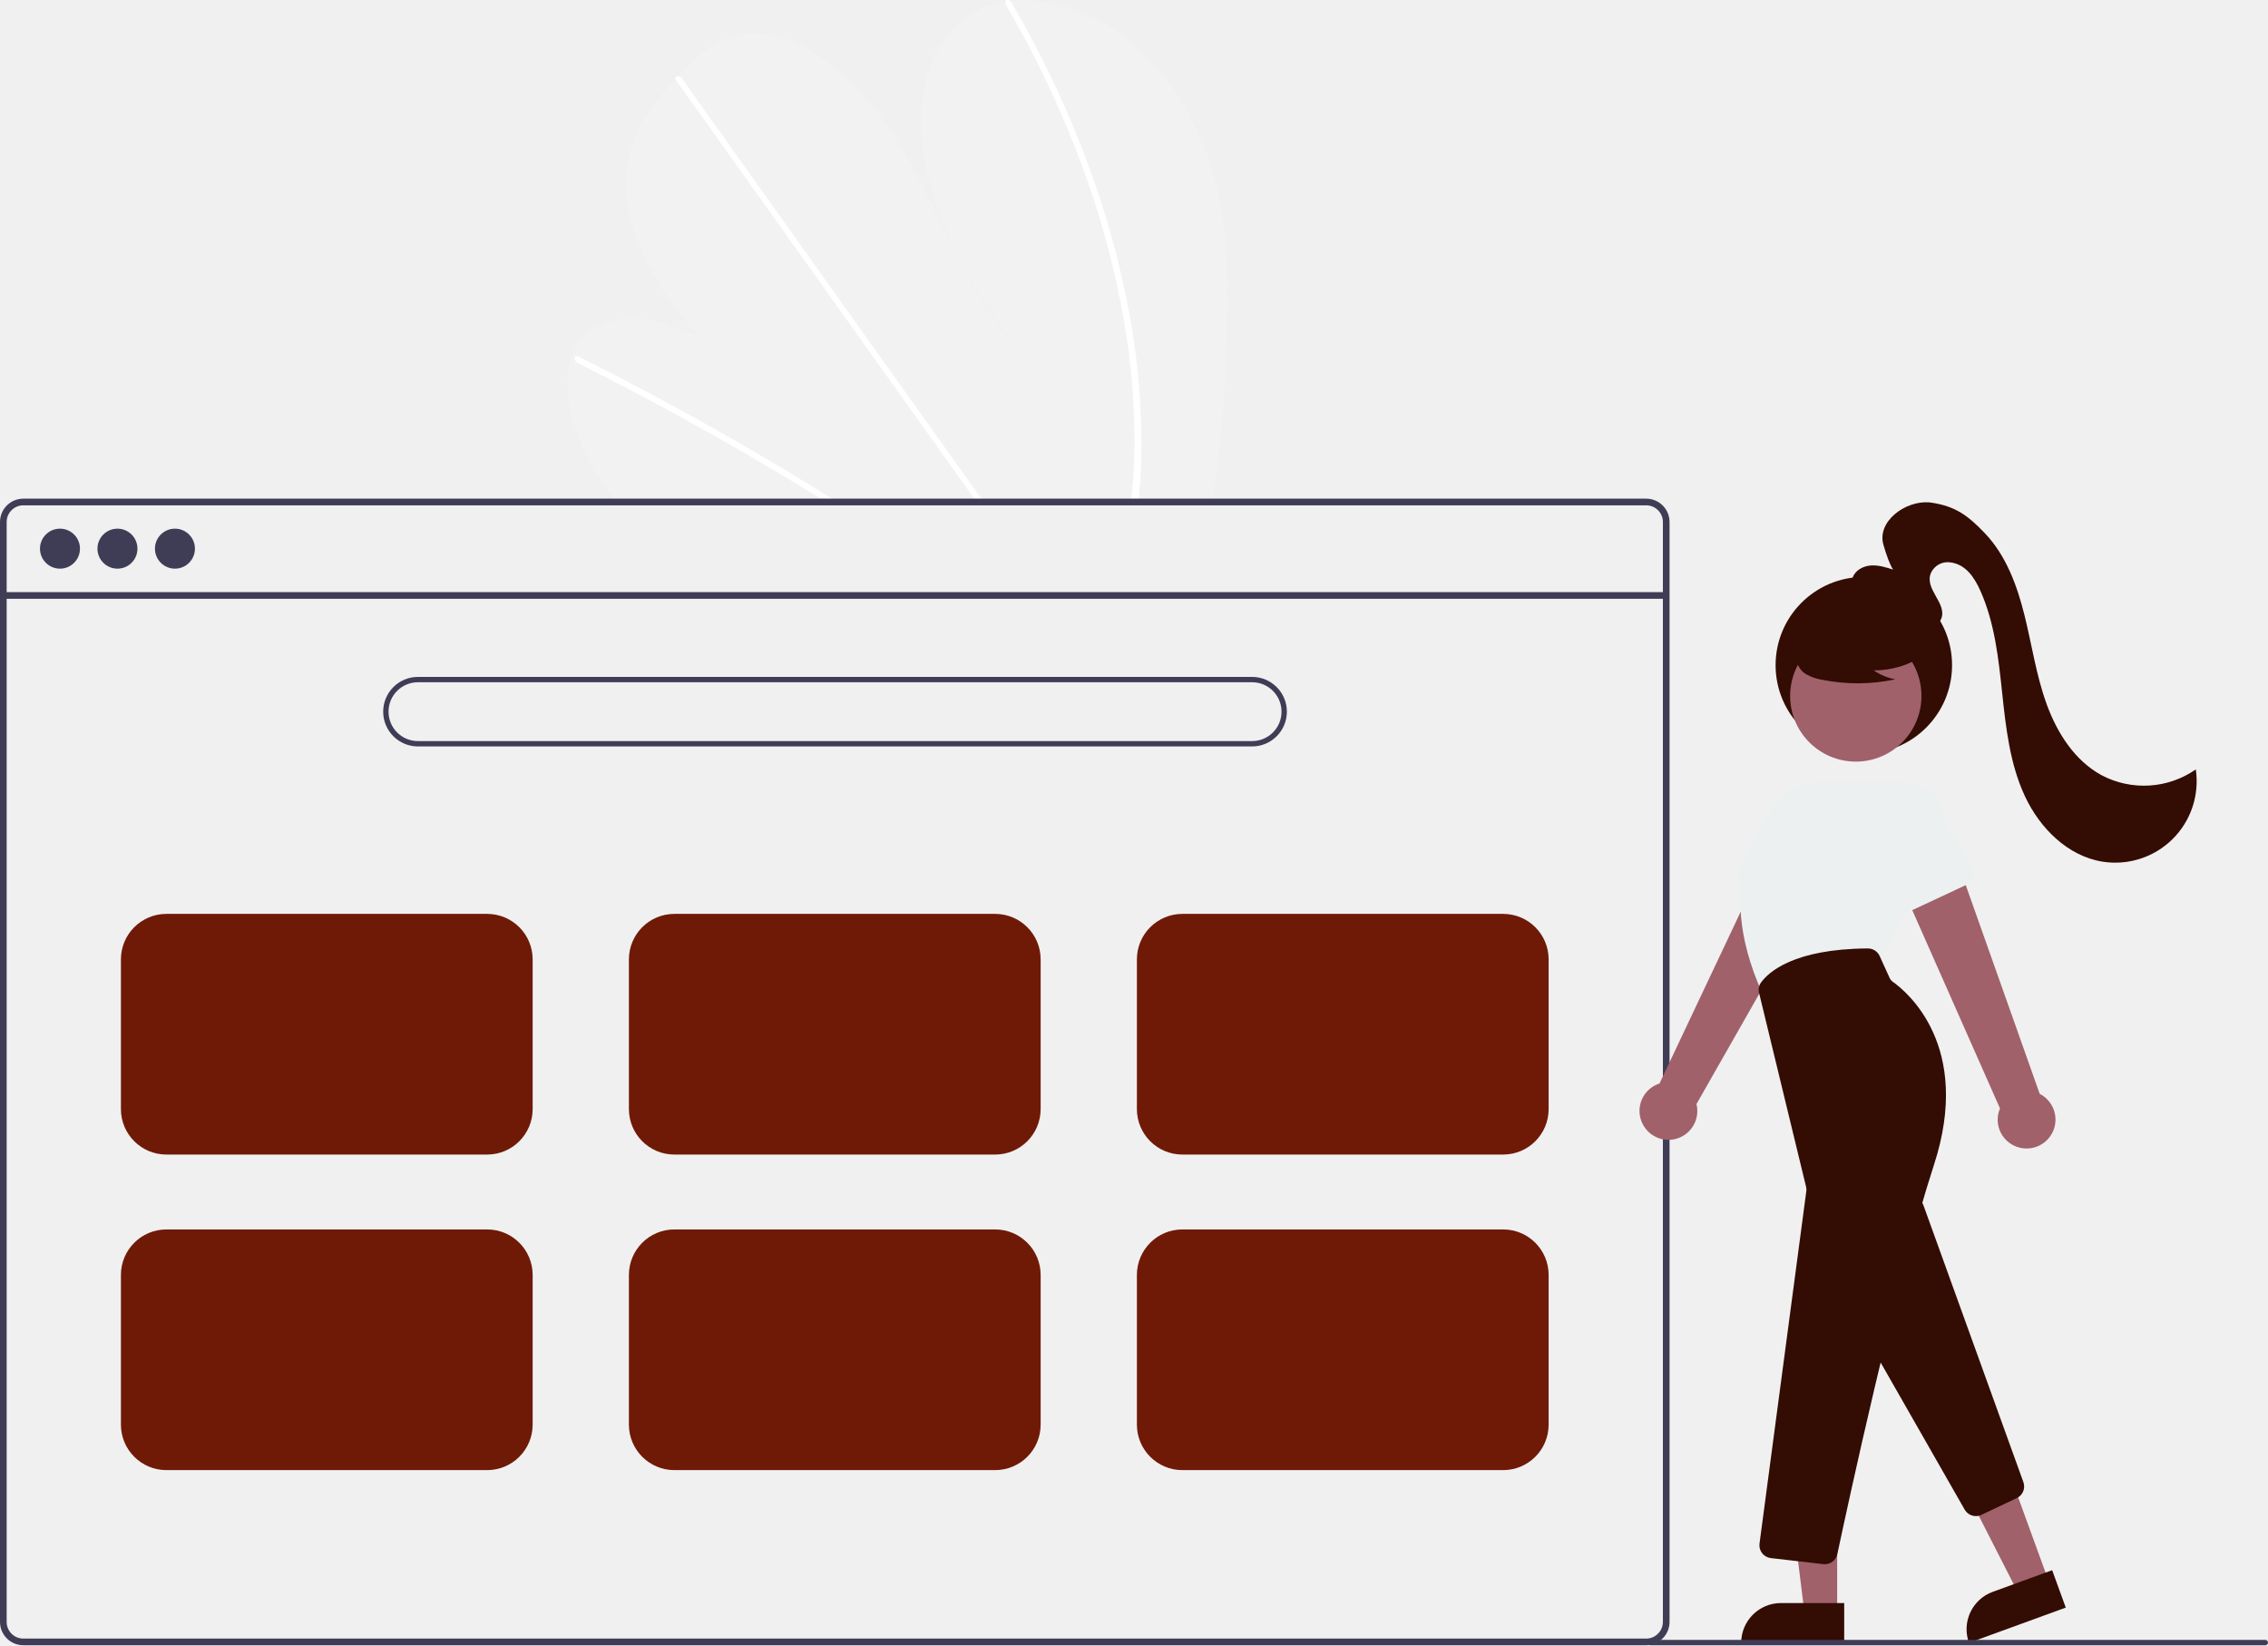
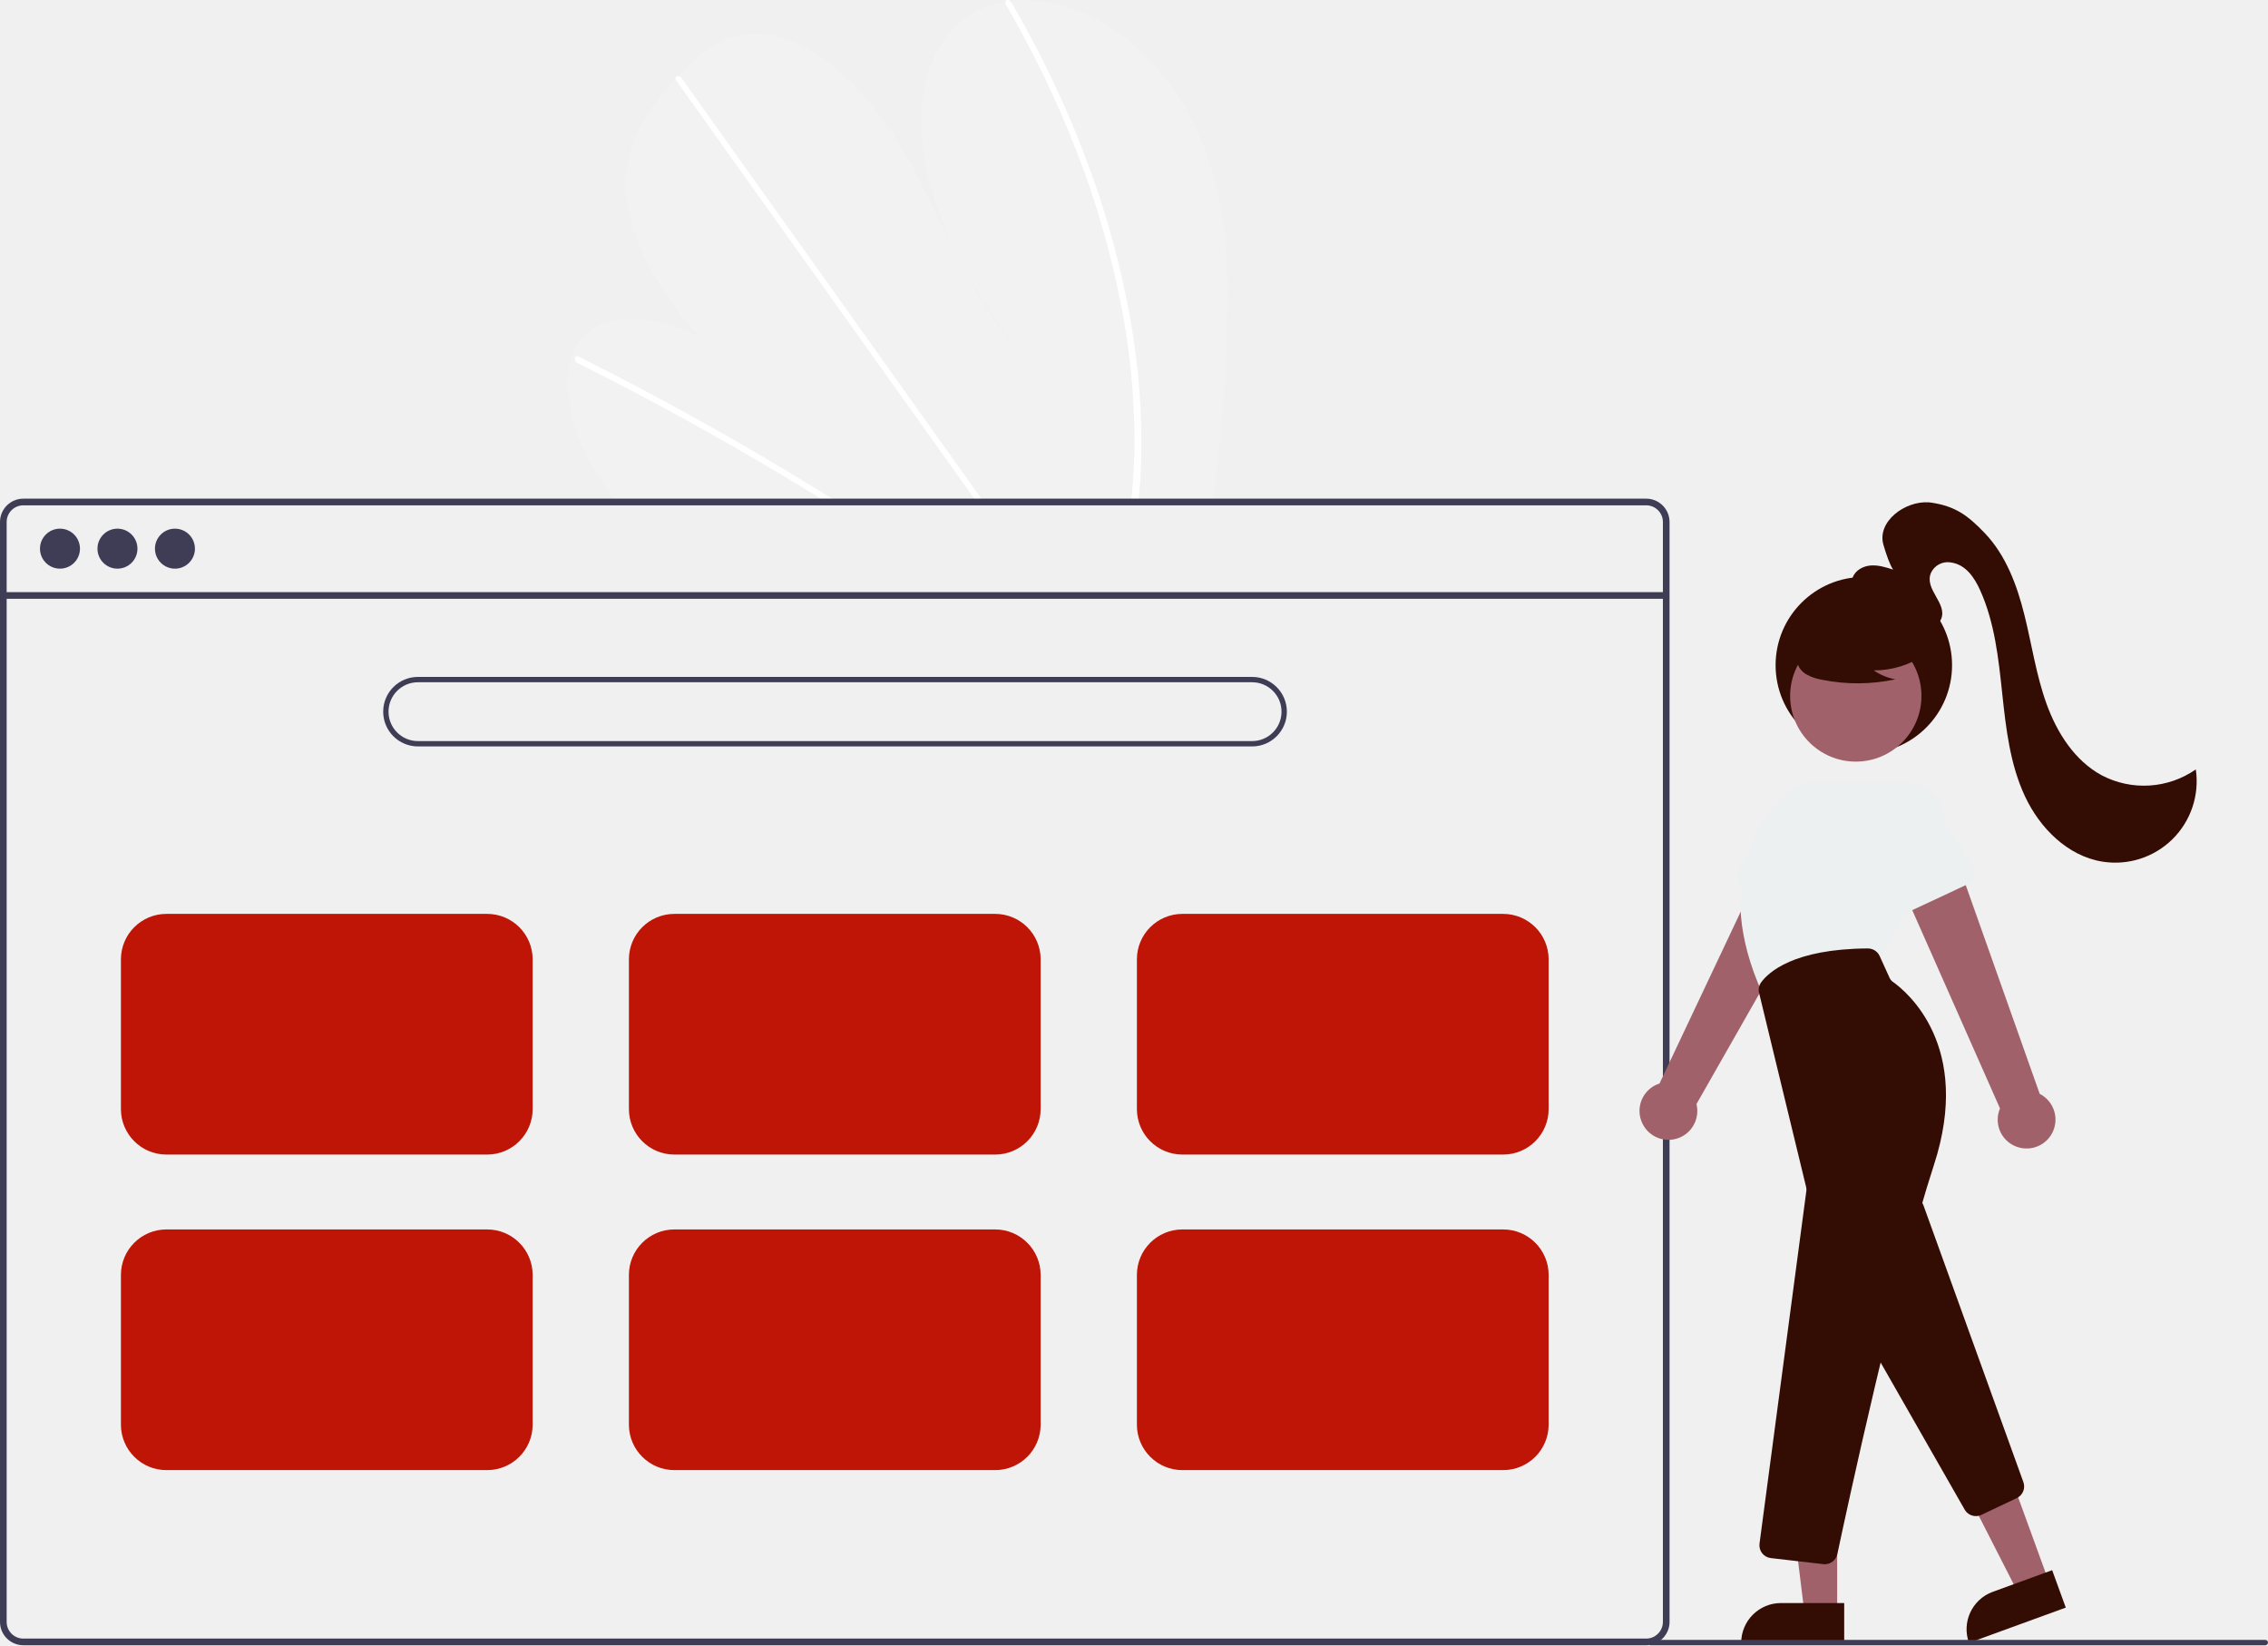
<svg xmlns="http://www.w3.org/2000/svg" data-name="Layer 1" width="848.284" height="615.234" viewBox="0 0 848.284 615.234">
  <path d="M634.899,256.958a554.592,554.592,0,0,1-5.228,71.262c-.115.829-.239,1.659-.354,2.488L406.04,329.46c-.656-.824-1.301-1.657-1.926-2.501-2.085-2.792-4.038-5.663-5.832-8.633-8.62-14.308-12.567-31.061-8.612-42.619l.071-.18a20.281,20.281,0,0,1,3.958-6.878c9.017-10.15,27.248-8.458,43.792-.265-14.839-16.243-26.655-36.739-27.553-55.035-.88-17.845,8.451-30.593,18.572-41.427.332-.358.664-.706.996-1.054.161-.179.332-.348.493-.527,7.896-8.256,17.102-16.395,30.427-15.41,14.614,1.082,30.816,13.322,42.177,27.586,11.36,14.254,18.91,30.446,26.562,46.249,7.662,15.793,15.951,31.99,28.246,45.489C540.758,253.192,527.332,229.226,522.372,205.918s-.595-45.694,14.247-56.671a34.713,34.713,0,0,1,15.205-6.135c.64-.106,1.291-.193,1.951-.269,13.739-1.563,30.143,3.188,44.1,14.547,15.37,12.506,26.027,31.046,31.329,48.646C634.505,223.635,635.07,240.578,634.899,256.958Z" transform="translate(-175.858 -142.383)" fill="#f2f2f2" />
  <path d="M488.818,329.923l-4.269-.024q-2.033-1.271-4.086-2.513c-.847-.535-1.704-1.05-2.562-1.574q-21.243-12.974-42.751-24.889Q413.661,288.997,391.956,278.171a1.789,1.789,0,0,1-1.029-2.046.515.515,0,0,1,.071-.15c.202-.379.653-.536,1.311-.213,1.775.89,3.56,1.78,5.335,2.69q21.764,11.012,43.342,23.123,21.563,12.106,42.879,25.28c.299.182.598.373.897.555C486.118,328.247,487.463,329.085,488.818,329.923Z" transform="translate(-175.858 -142.383)" fill="#fff" />
  <path d="M543.868,330.23l-2.64-.015c-.595-.833-1.181-1.667-1.776-2.5q-20.985-29.428-41.962-58.855-34.351-48.178-68.682-96.355a1.7,1.7,0,0,1-.297-.582c-.196-.711.327-1.128.996-1.054a2.006,2.006,0,0,1,1.395.888q19.259,27.018,38.509,54.016,34.173,47.937,68.336,95.863c1.449,2.028,2.897,4.066,4.346,6.094C542.687,328.564,543.282,329.397,543.868,330.23Z" transform="translate(-175.858 -142.383)" fill="#fff" />
  <path d="M602.684,314.899c-.135,4.449-.429,8.828-.814,13.166q-.112,1.244-.224,2.489l-2.77-.015c.085-.829.169-1.659.244-2.489.585-6.267,1.001-12.605,1.057-19.114a266.656,266.656,0,0,0-5.25-53.75,334.665,334.665,0,0,0-16.259-55.842A383.492,383.492,0,0,0,552.068,144.093a1.476,1.476,0,0,1-.245-.981c.114-.789,1.165-1.024,1.951-.269a2.293,2.293,0,0,1,.397.502q1.917,3.296,3.763,6.611a383.228,383.228,0,0,1,25.461,55.443,333.081,333.081,0,0,1,15.157,55.926A263.074,263.074,0,0,1,602.684,314.899Z" transform="translate(-175.858 -142.383)" fill="#fff" />
  <path d="M791.578,328.857h-607a8.728,8.728,0,0,0-8.72,8.72v411.32a8.728,8.728,0,0,0,8.72,8.72h607a8.712,8.712,0,0,0,6.63-3.06,2.043,2.043,0,0,0,.19-.24,8.166,8.166,0,0,0,1.25-2.11,8.507,8.507,0,0,0,.66-3.31V337.577A8.73,8.73,0,0,0,791.578,328.857Zm6.24,420.04a6.175,6.175,0,0,1-1.03,3.42,6.446,6.446,0,0,1-2.36,2.12,6.184,6.184,0,0,1-2.85.69h-607a6.238,6.238,0,0,1-6.23-6.23V337.577a6.238,6.238,0,0,1,6.23-6.23h607a6.239,6.239,0,0,1,6.24,6.23Z" transform="translate(-175.858 -142.383)" fill="#3f3d56" />
  <rect x="1.243" y="221.423" width="621.957" height="2.493" fill="#3f3d56" />
  <circle cx="22.432" cy="205.17" r="7.478" fill="#3f3d56" />
  <circle cx="43.932" cy="205.17" r="7.478" fill="#3f3d56" />
  <circle cx="65.433" cy="205.17" r="7.478" fill="#3f3d56" />
  <path d="M644.177,421.509h-312a13,13,0,0,1,0-26h312a13,13,0,0,1,0,26Zm-312-24a11,11,0,0,0,0,22h312a11,11,0,0,0,0-22Z" transform="translate(-175.858 -142.383)" fill="#3f3d56" />
-   <path d="M358.083,574.127h-120a17.019,17.019,0,0,1-17-17v-56a17.019,17.019,0,0,1,17-17h120a17.019,17.019,0,0,1,17,17v56A17.019,17.019,0,0,1,358.083,574.127Z" transform="translate(-175.858 -142.383)" fill="#6F1A07" />
-   <path d="M548.083,574.127h-120a17.019,17.019,0,0,1-17-17v-56a17.019,17.019,0,0,1,17-17h120a17.019,17.019,0,0,1,17,17v56A17.019,17.019,0,0,1,548.083,574.127Z" transform="translate(-175.858 -142.383)" fill="#6F1A07" />
-   <path d="M738.083,574.127h-120a17.019,17.019,0,0,1-17-17v-56a17.019,17.019,0,0,1,17-17h120a17.019,17.019,0,0,1,17,17v56A17.019,17.019,0,0,1,738.083,574.127Z" transform="translate(-175.858 -142.383)" fill="#6F1A07" />
-   <path d="M358.083,692.127h-120a17.019,17.019,0,0,1-17-17v-56a17.019,17.019,0,0,1,17-17h120a17.019,17.019,0,0,1,17,17v56A17.019,17.019,0,0,1,358.083,692.127Z" transform="translate(-175.858 -142.383)" fill="#6F1A07" />
-   <path d="M548.083,692.127h-120a17.019,17.019,0,0,1-17-17v-56a17.019,17.019,0,0,1,17-17h120a17.019,17.019,0,0,1,17,17v56A17.019,17.019,0,0,1,548.083,692.127Z" transform="translate(-175.858 -142.383)" fill="#6F1A07" />
-   <path d="M738.083,692.127h-120a17.019,17.019,0,0,1-17-17v-56a17.019,17.019,0,0,1,17-17h120a17.019,17.019,0,0,1,17,17v56A17.019,17.019,0,0,1,738.083,692.127Z" transform="translate(-175.858 -142.383)" fill="#6F1A07" />
+   <path d="M358.083,574.127h-120a17.019,17.019,0,0,1-17-17v-56a17.019,17.019,0,0,1,17-17h120a17.019,17.019,0,0,1,17,17v56A17.019,17.019,0,0,1,358.083,574.127Z" transform="translate(-175.858 -142.383)" fill="#bf1506" />
+   <path d="M548.083,574.127h-120a17.019,17.019,0,0,1-17-17v-56a17.019,17.019,0,0,1,17-17h120a17.019,17.019,0,0,1,17,17v56A17.019,17.019,0,0,1,548.083,574.127Z" transform="translate(-175.858 -142.383)" fill="#bf1506" />
+   <path d="M738.083,574.127h-120a17.019,17.019,0,0,1-17-17v-56a17.019,17.019,0,0,1,17-17h120a17.019,17.019,0,0,1,17,17v56A17.019,17.019,0,0,1,738.083,574.127Z" transform="translate(-175.858 -142.383)" fill="#bf1506" />
+   <path d="M358.083,692.127h-120a17.019,17.019,0,0,1-17-17v-56a17.019,17.019,0,0,1,17-17h120a17.019,17.019,0,0,1,17,17v56A17.019,17.019,0,0,1,358.083,692.127Z" transform="translate(-175.858 -142.383)" fill="#bf1506" />
+   <path d="M548.083,692.127h-120a17.019,17.019,0,0,1-17-17v-56a17.019,17.019,0,0,1,17-17h120a17.019,17.019,0,0,1,17,17v56A17.019,17.019,0,0,1,548.083,692.127Z" transform="translate(-175.858 -142.383)" fill="#bf1506" />
+   <path d="M738.083,692.127h-120a17.019,17.019,0,0,1-17-17v-56a17.019,17.019,0,0,1,17-17h120a17.019,17.019,0,0,1,17,17v56A17.019,17.019,0,0,1,738.083,692.127Z" transform="translate(-175.858 -142.383)" fill="#bf1506" />
  <circle cx="697.115" cy="248.744" r="33" fill="#330c03" />
  <path d="M790.301,562.796a10.743,10.743,0,0,1,6.253-15.24l41.816-88.459,19.128,13.413-47.119,82.735a10.801,10.801,0,0,1-20.078,7.551Z" transform="translate(-175.858 -142.383)" fill="#a0616a" />
  <path d="M826.133,470.841a4.812,4.812,0,0,1,.552-3.973l13.001-20.382a13.377,13.377,0,0,1,24.456,10.85l-6.549,23.353a4.817,4.817,0,0,1-6.604,3.096L828.78,473.855A4.811,4.811,0,0,1,826.133,470.841Z" transform="translate(-175.858 -142.383)" fill="#ECF0F1" />
  <path d="M931.348,571.566a10.743,10.743,0,0,1-7.445-14.694l-39.602-89.472,22.655-5.706,31.804,89.742a10.801,10.801,0,0,1-7.412,20.13Z" transform="translate(-175.858 -142.383)" fill="#a0616a" />
  <polygon points="766.285 591.358 754.765 595.553 733.105 553.115 750.107 546.924 766.285 591.358" fill="#a0616a" />
  <path d="M923.479,735.693H947.123a0,0,0,0,1,0,0v14.887a0,0,0,0,1,0,0H908.592a0,0,0,0,1,0,0v0A14.887,14.887,0,0,1,923.479,735.693Z" transform="translate(-374.1125 219.9076) rotate(-20.00652)" fill="#330c03" />
  <path d="M910.695,706.898l-43.887-76.802a4.822,4.822,0,0,1,.052-4.868l19.762-32.937a4.817,4.817,0,0,1,8.661.841l37.364,103.468a4.799,4.799,0,0,1-2.469,5.99l-13.239,6.271a4.774,4.774,0,0,1-2.044.459A4.84,4.84,0,0,1,910.695,706.898Z" transform="translate(-175.858 -142.383)" fill="#330c03" />
  <circle cx="694.111" cy="260.239" r="24.561" fill="#a0616a" />
  <path d="M835.034,513.874c-19.342-42.889.157-66.859,9.439-75.173a14.557,14.557,0,0,1,9.73-3.721h34.599a14.576,14.576,0,0,1,13.038,21.095l-23.13,46.259-43.488,11.96Z" transform="translate(-175.858 -142.383)" fill="#ECF0F1" />
  <path d="M885.651,483.434a4.812,4.812,0,0,1-2.645-3.015l-6.924-23.163a13.377,13.377,0,0,1,24.198-11.413l13.39,20.223a4.817,4.817,0,0,1-1.974,7.022l-22.033,10.314A4.811,4.811,0,0,1,885.651,483.434Z" transform="translate(-175.858 -142.383)" fill="#ECF0F1" />
  <polygon points="687.147 602.955 674.887 602.954 669.055 555.666 687.149 555.667 687.147 602.955" fill="#a0616a" />
  <path d="M666.13,599.451h23.644a0,0,0,0,1,0,0v14.887a0,0,0,0,1,0,0H651.243a0,0,0,0,1,0,0v0A14.887,14.887,0,0,1,666.13,599.451Z" fill="#330c03" />
  <path d="M857.81,727.286l-19.629-2.264a4.818,4.818,0,0,1-4.223-5.42l17.518-131.9a3.75,3.75,0,0,0-.073-1.377l-17.608-72.645a4.761,4.761,0,0,1,.754-3.926c2.73-3.764,12.086-12.537,39.914-12.703h.03a4.834,4.834,0,0,1,4.397,2.827l3.712,8.166a3.763,3.763,0,0,0,1.253,1.513c5.11,3.617,29.862,23.918,15.328,68.489-14.285,43.807-32.587,128.855-36.111,145.459a4.791,4.791,0,0,1-4.698,3.814A4.925,4.925,0,0,1,857.81,727.286Z" transform="translate(-175.858 -142.383)" fill="#330c03" />
  <path d="M895.777,387.173A33.405,33.405,0,0,1,876.686,393.073a20.471,20.471,0,0,0,8.114,3.338,67.359,67.359,0,0,1-27.514.155,17.807,17.807,0,0,1-5.76-1.978,7.289,7.289,0,0,1-3.555-4.755c-.604-3.449,2.083-6.582,4.876-8.693A35.967,35.967,0,0,1,883.071,375.1c3.376.873,6.759,2.347,8.951,5.059s2.843,6.891.753,9.684Z" transform="translate(-175.858 -142.383)" fill="#330c03" />
  <path d="M879.378,370.088c-2.806-.934-5.693-1.914-7.916-3.864s-3.634-5.139-2.635-7.922c.963-2.682,3.896-4.248,6.738-4.459s5.638.669,8.351,1.537c-1.227-1.854-2.495-5.449-3.605-9.241-2.532-8.652,8.02-16.553,17.011-15.901q.397.029.769.083c9.066,1.323,13.769,4.781,20.101,11.403,7.921,8.284,12.063,19.461,14.837,30.582s4.403,22.564,8.305,33.341S951.817,426.785,961.88,432.271a33.982,33.982,0,0,0,35.26-2.173,30.442,30.442,0,0,1-34.972,34.484c-12.992-2.098-23.4-12.563-28.958-24.491s-7.077-25.281-8.471-38.367-2.807-26.434-8.185-38.445c-2.177-4.861-5.381-9.809-11.107-10.585a6.89,6.89,0,0,0-7.387,3.959c-2.518,6.094,6.096,11.254,3.889,17.061a6.393,6.393,0,0,1-5.692,3.887c-4.164.274-7.584-2.113-10.806-4.416C878.859,368.472,879.378,370.088,879.378,370.088Z" transform="translate(-175.858 -142.383)" fill="#330c03" />
  <path d="M1023.142,757.617h-230a1,1,0,0,1,0-2h230a1,1,0,0,1,0,2Z" transform="translate(-175.858 -142.383)" fill="#3f3d56" />
</svg>
